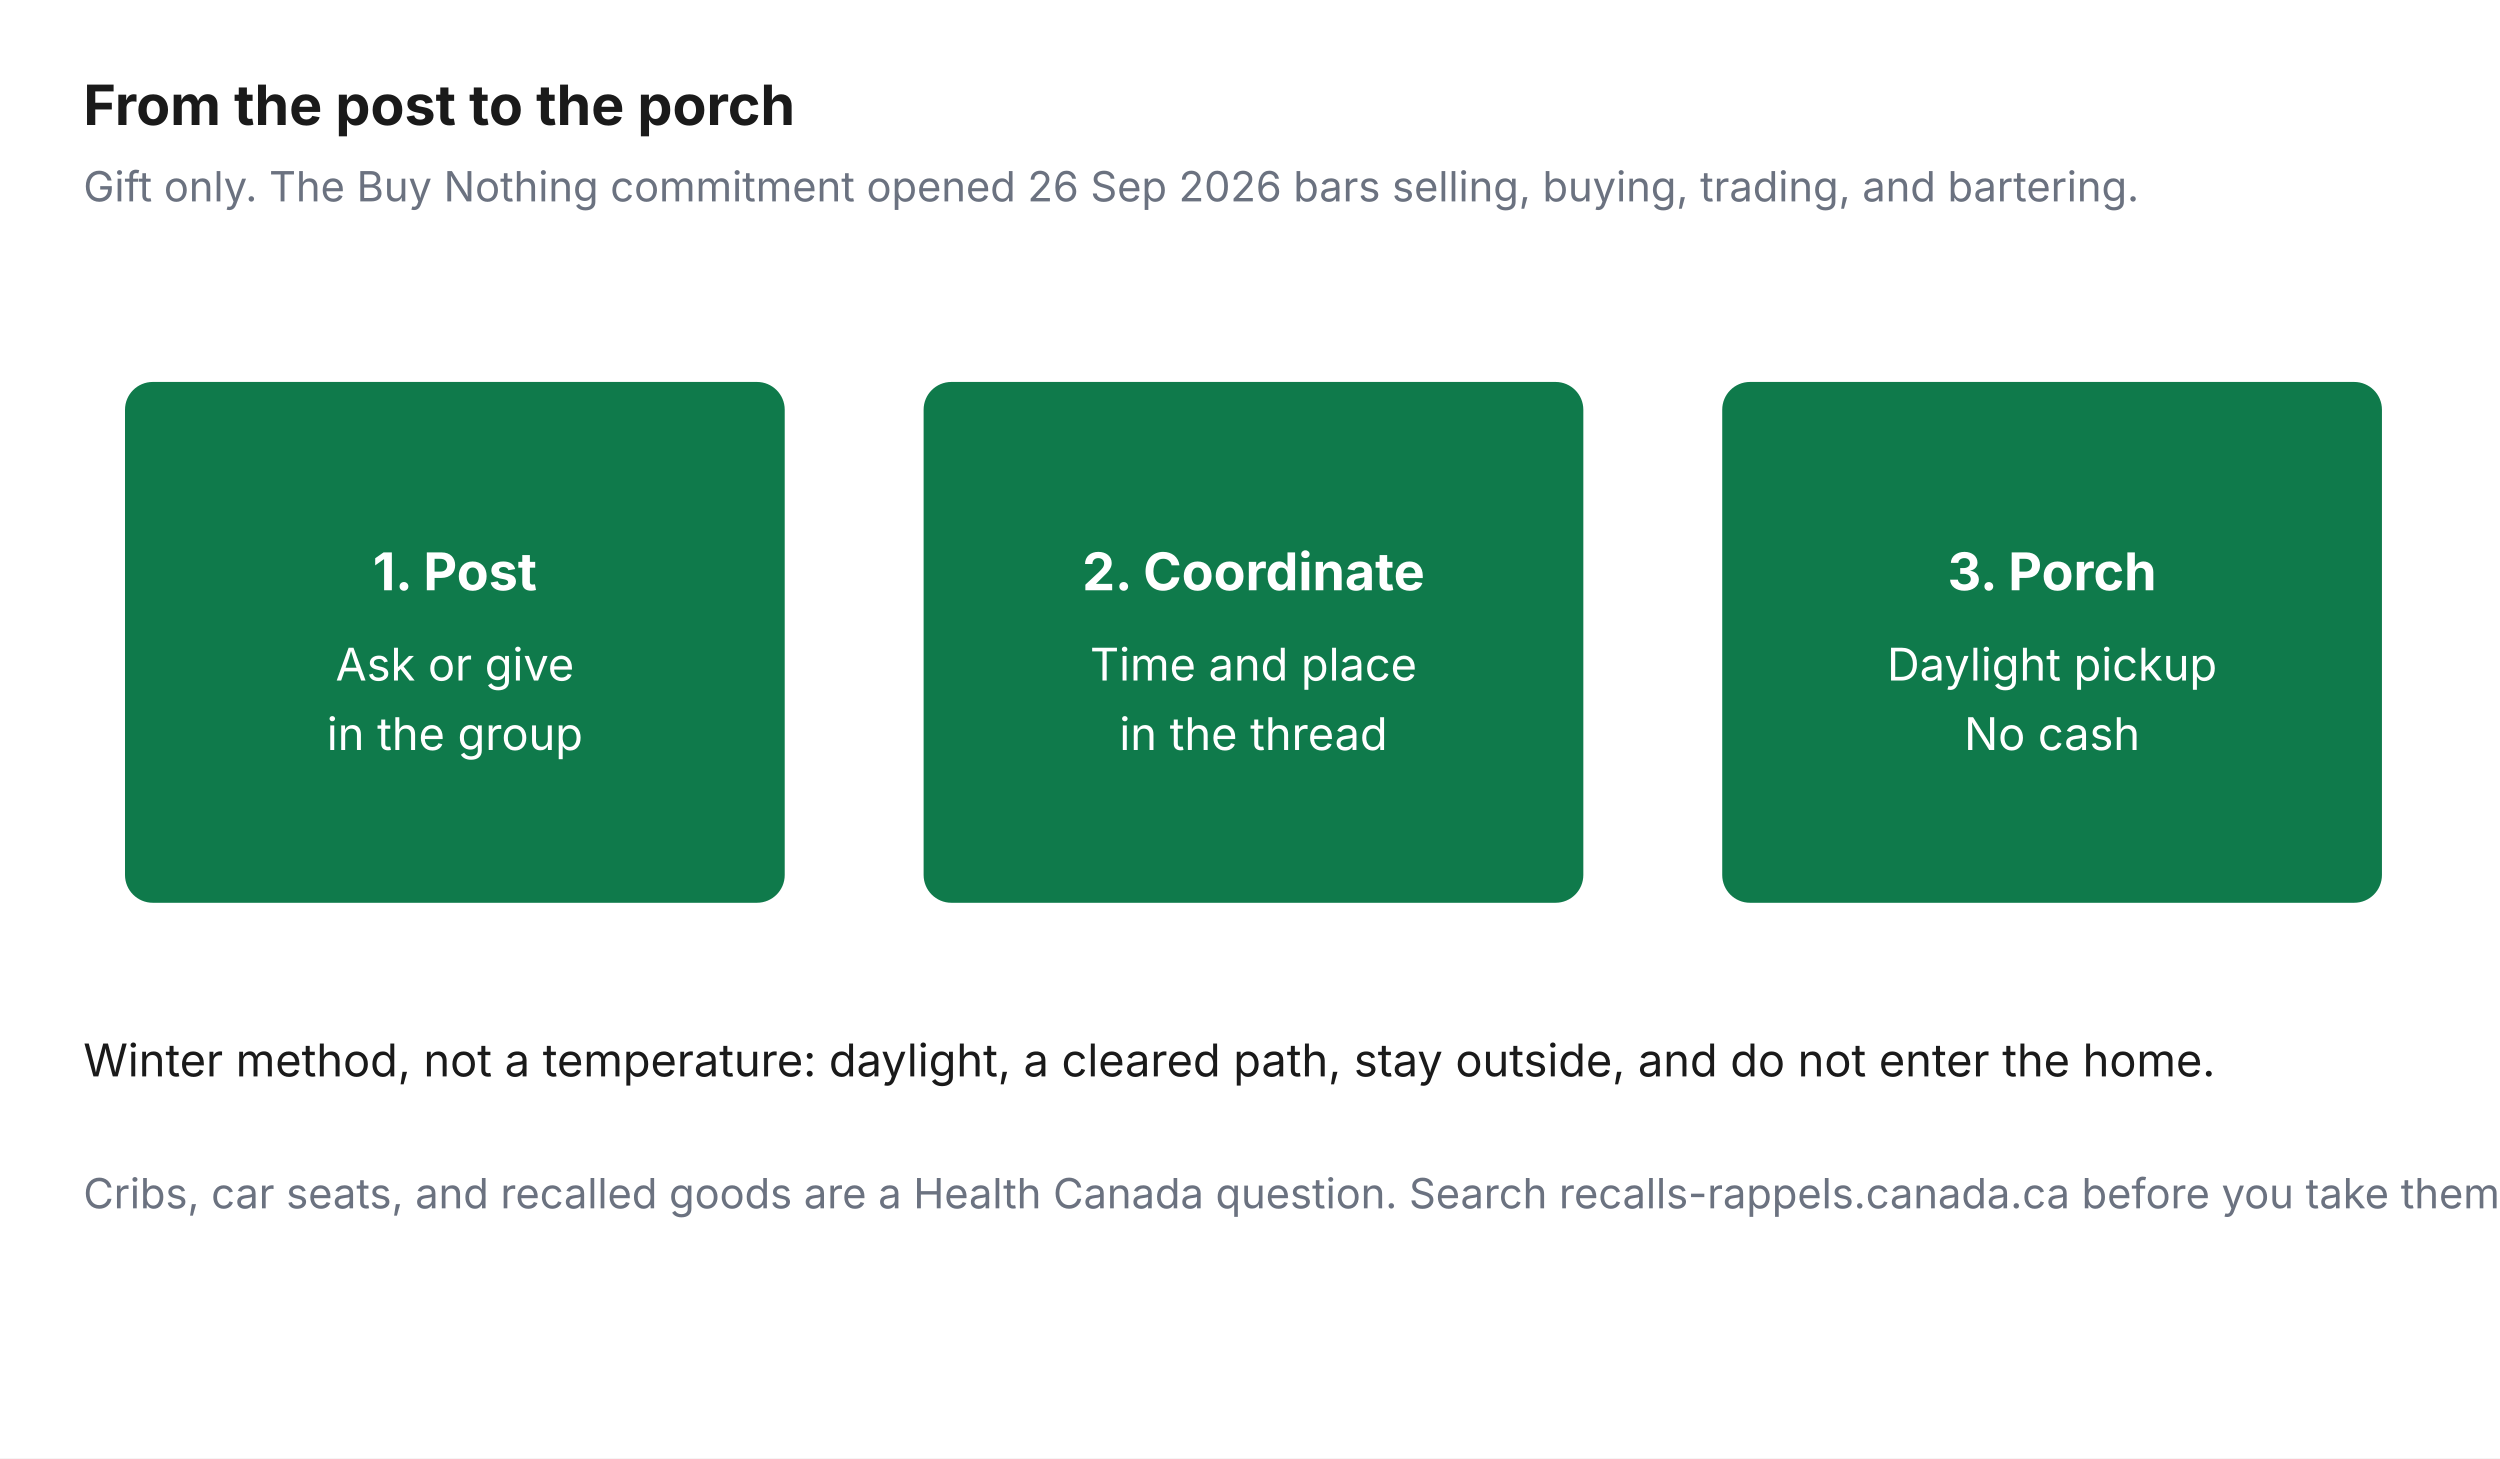
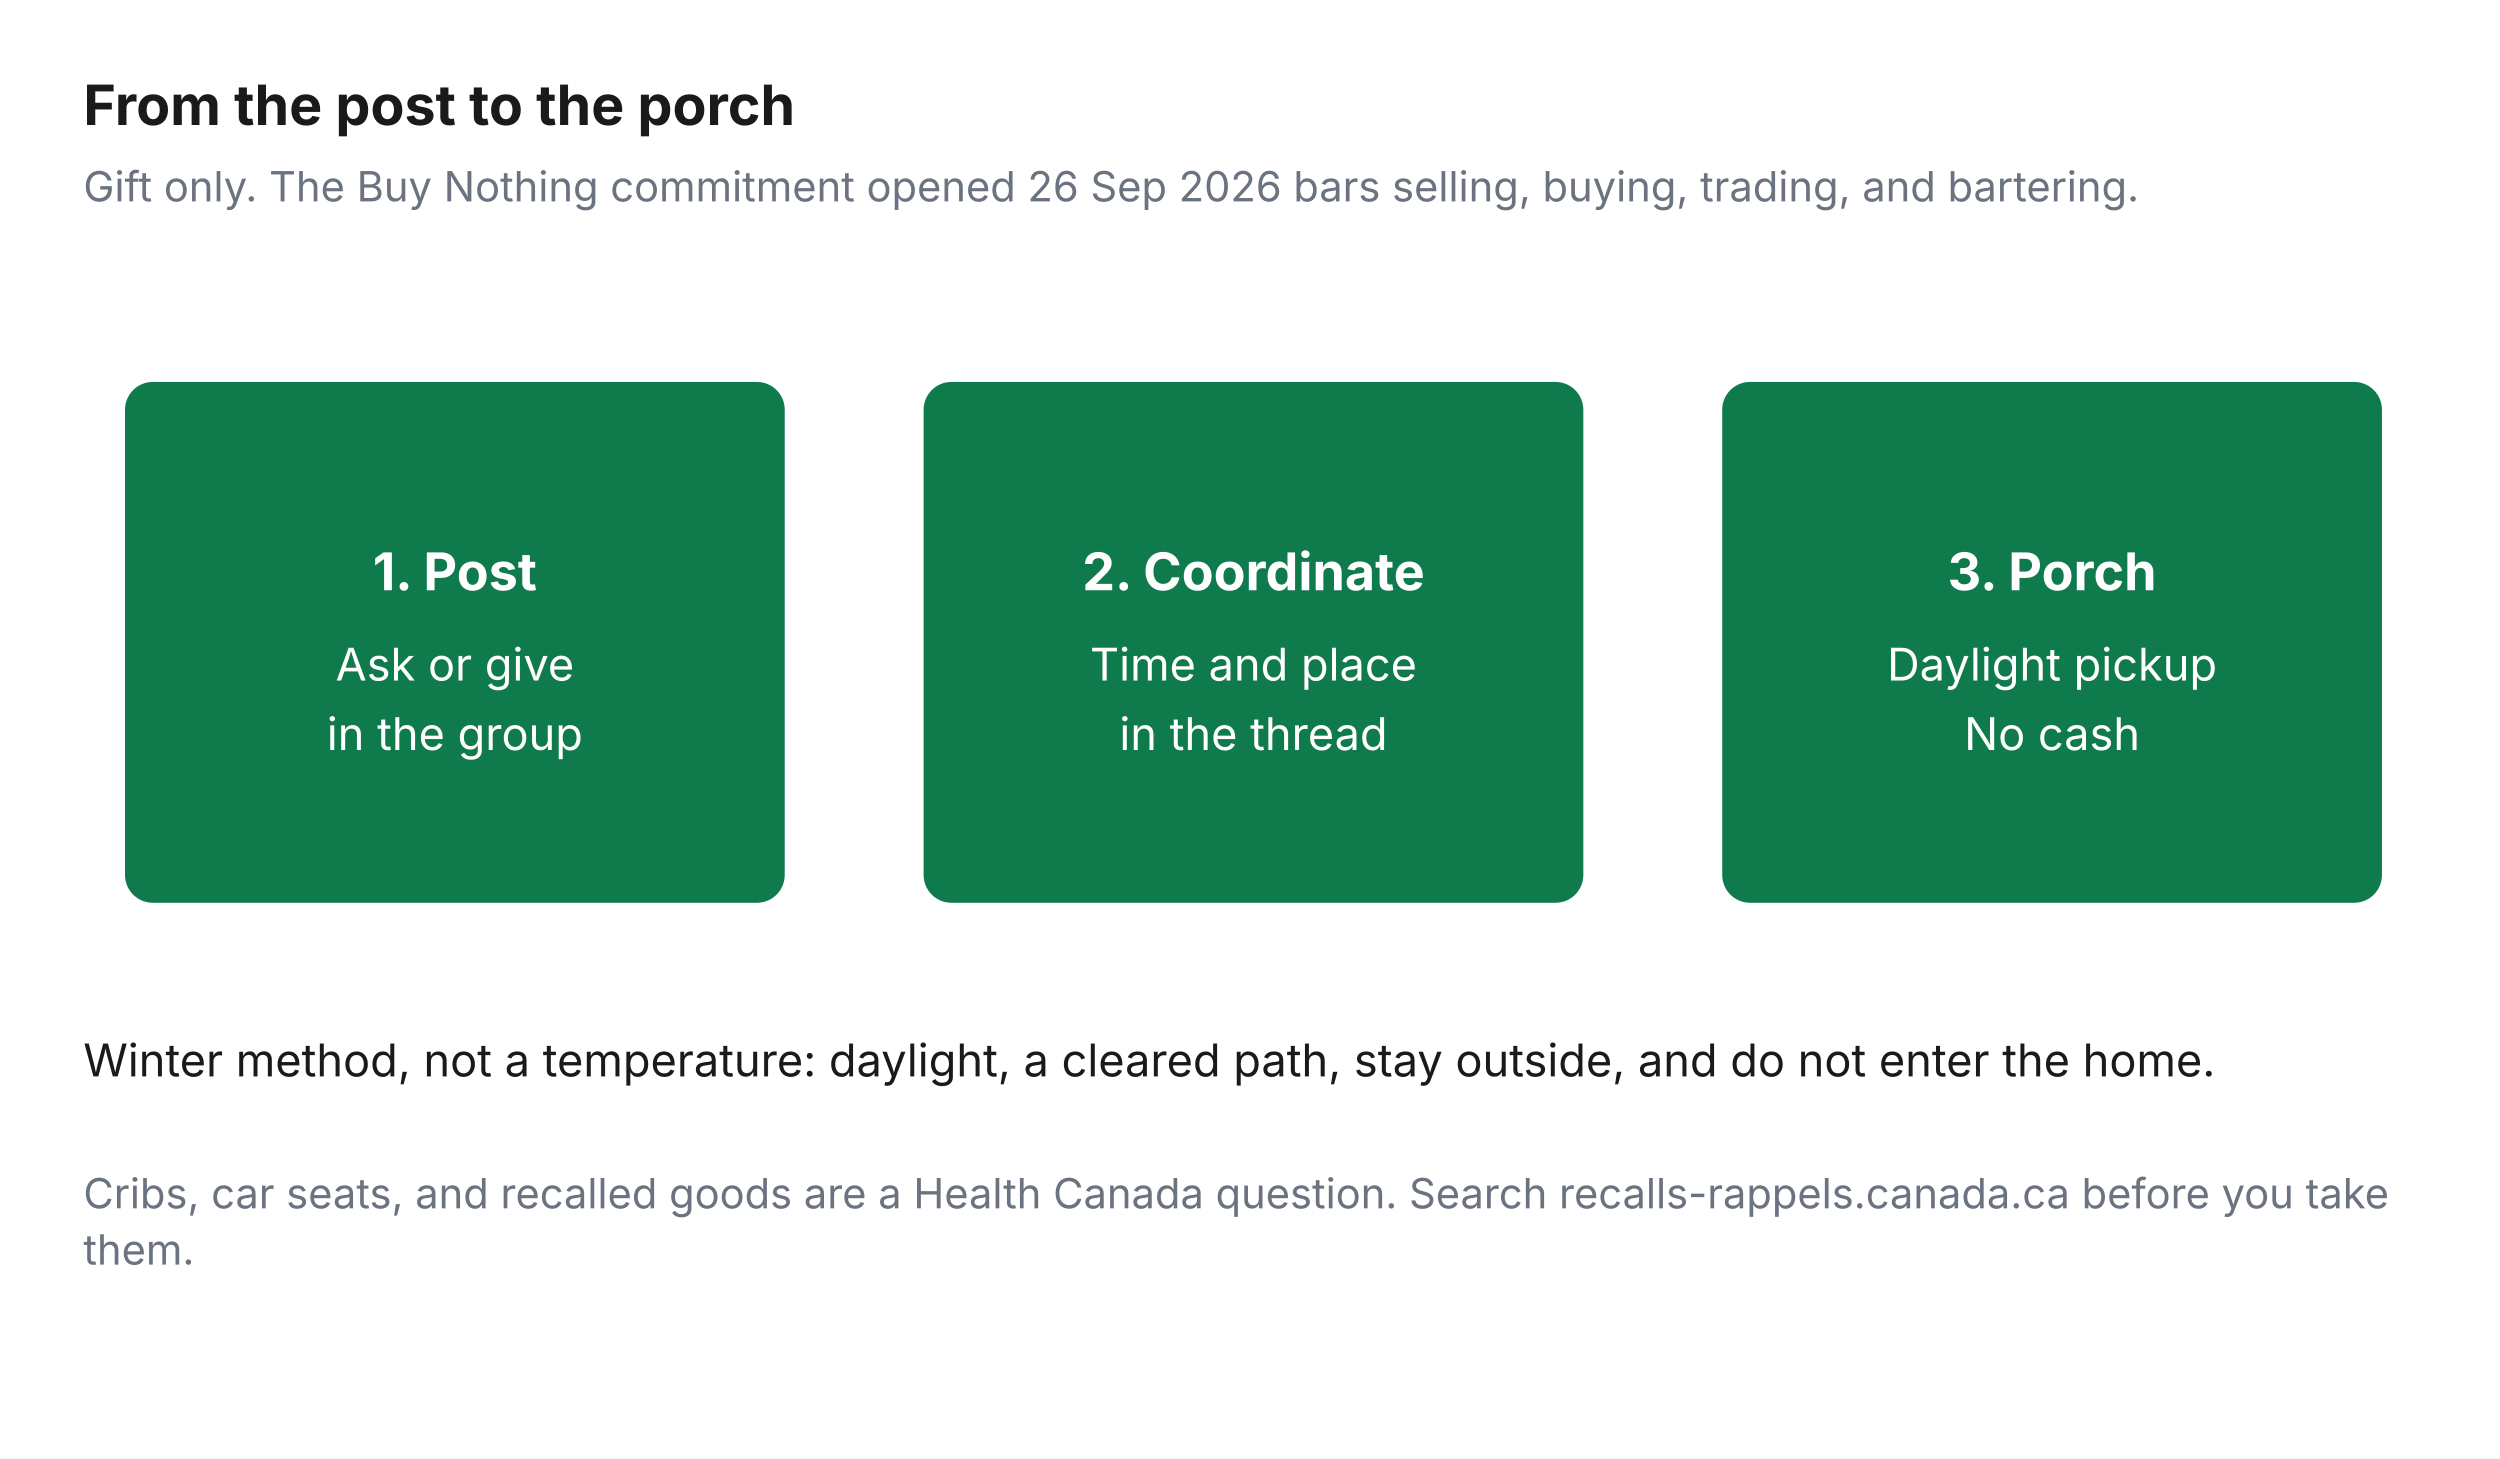
<svg xmlns="http://www.w3.org/2000/svg" viewBox="0 0 720 420" role="img">
  <rect width="720" height="420" fill="#FFFFFF" />
  <text x="24" y="36" font-family="Inter, Arial, sans-serif" font-size="16" font-weight="700" fill="#1A1A1A">From the post to the porch</text>
  <text x="24" y="58" font-family="Inter, Arial, sans-serif" font-size="12" fill="#6B7280">Gift only. The Buy Nothing commitment opened 26 Sep 2026 bars selling, buying, trading, and bartering.</text>
  <rect x="36" y="110" width="190" height="150" rx="8" fill="#0F7A4B" />
  <text x="131" y="170" text-anchor="middle" font-family="Inter, Arial, sans-serif" font-size="15" font-weight="700" fill="#FFFFFF">1. Post</text>
  <text x="131" y="196" text-anchor="middle" font-family="Inter, Arial, sans-serif" font-size="13" fill="#FFFFFF">Ask or give</text>
  <text x="131" y="216" text-anchor="middle" font-family="Inter, Arial, sans-serif" font-size="13" fill="#FFFFFF">in the group</text>
  <rect x="266" y="110" width="190" height="150" rx="8" fill="#0F7A4B" />
  <text x="361" y="170" text-anchor="middle" font-family="Inter, Arial, sans-serif" font-size="15" font-weight="700" fill="#FFFFFF">2. Coordinate</text>
  <text x="361" y="196" text-anchor="middle" font-family="Inter, Arial, sans-serif" font-size="13" fill="#FFFFFF">Time and place</text>
  <text x="361" y="216" text-anchor="middle" font-family="Inter, Arial, sans-serif" font-size="13" fill="#FFFFFF">in the thread</text>
  <rect x="496" y="110" width="190" height="150" rx="8" fill="#0F7A4B" />
  <text x="591" y="170" text-anchor="middle" font-family="Inter, Arial, sans-serif" font-size="15" font-weight="700" fill="#FFFFFF">3. Porch</text>
  <text x="591" y="196" text-anchor="middle" font-family="Inter, Arial, sans-serif" font-size="13" fill="#FFFFFF">Daylight pickup</text>
  <text x="591" y="216" text-anchor="middle" font-family="Inter, Arial, sans-serif" font-size="13" fill="#FFFFFF">No cash</text>
  <text x="24" y="310" font-family="Inter, Arial, sans-serif" font-size="13" fill="#1A1A1A">Winter method, not a temperature: daylight, a cleared path, stay outside, and do not enter the home.</text>
-   <text x="24" y="348" font-family="Inter, Arial, sans-serif" font-size="12" fill="#6B7280">Cribs, car seats, and recalled goods are a Health Canada question. Search recalls-rappels.canada.ca before you take them.</text>
+   <text x="24" y="348" font-family="Inter, Arial, sans-serif" font-size="12" fill="#6B7280">
+     <tspan x="24">Cribs, car seats, and recalled goods are a Health Canada question. Search recalls-rappels.canada.ca before you take </tspan>
+     <tspan x="24" dy="16.2">them.</tspan>
+   </text>
</svg>
